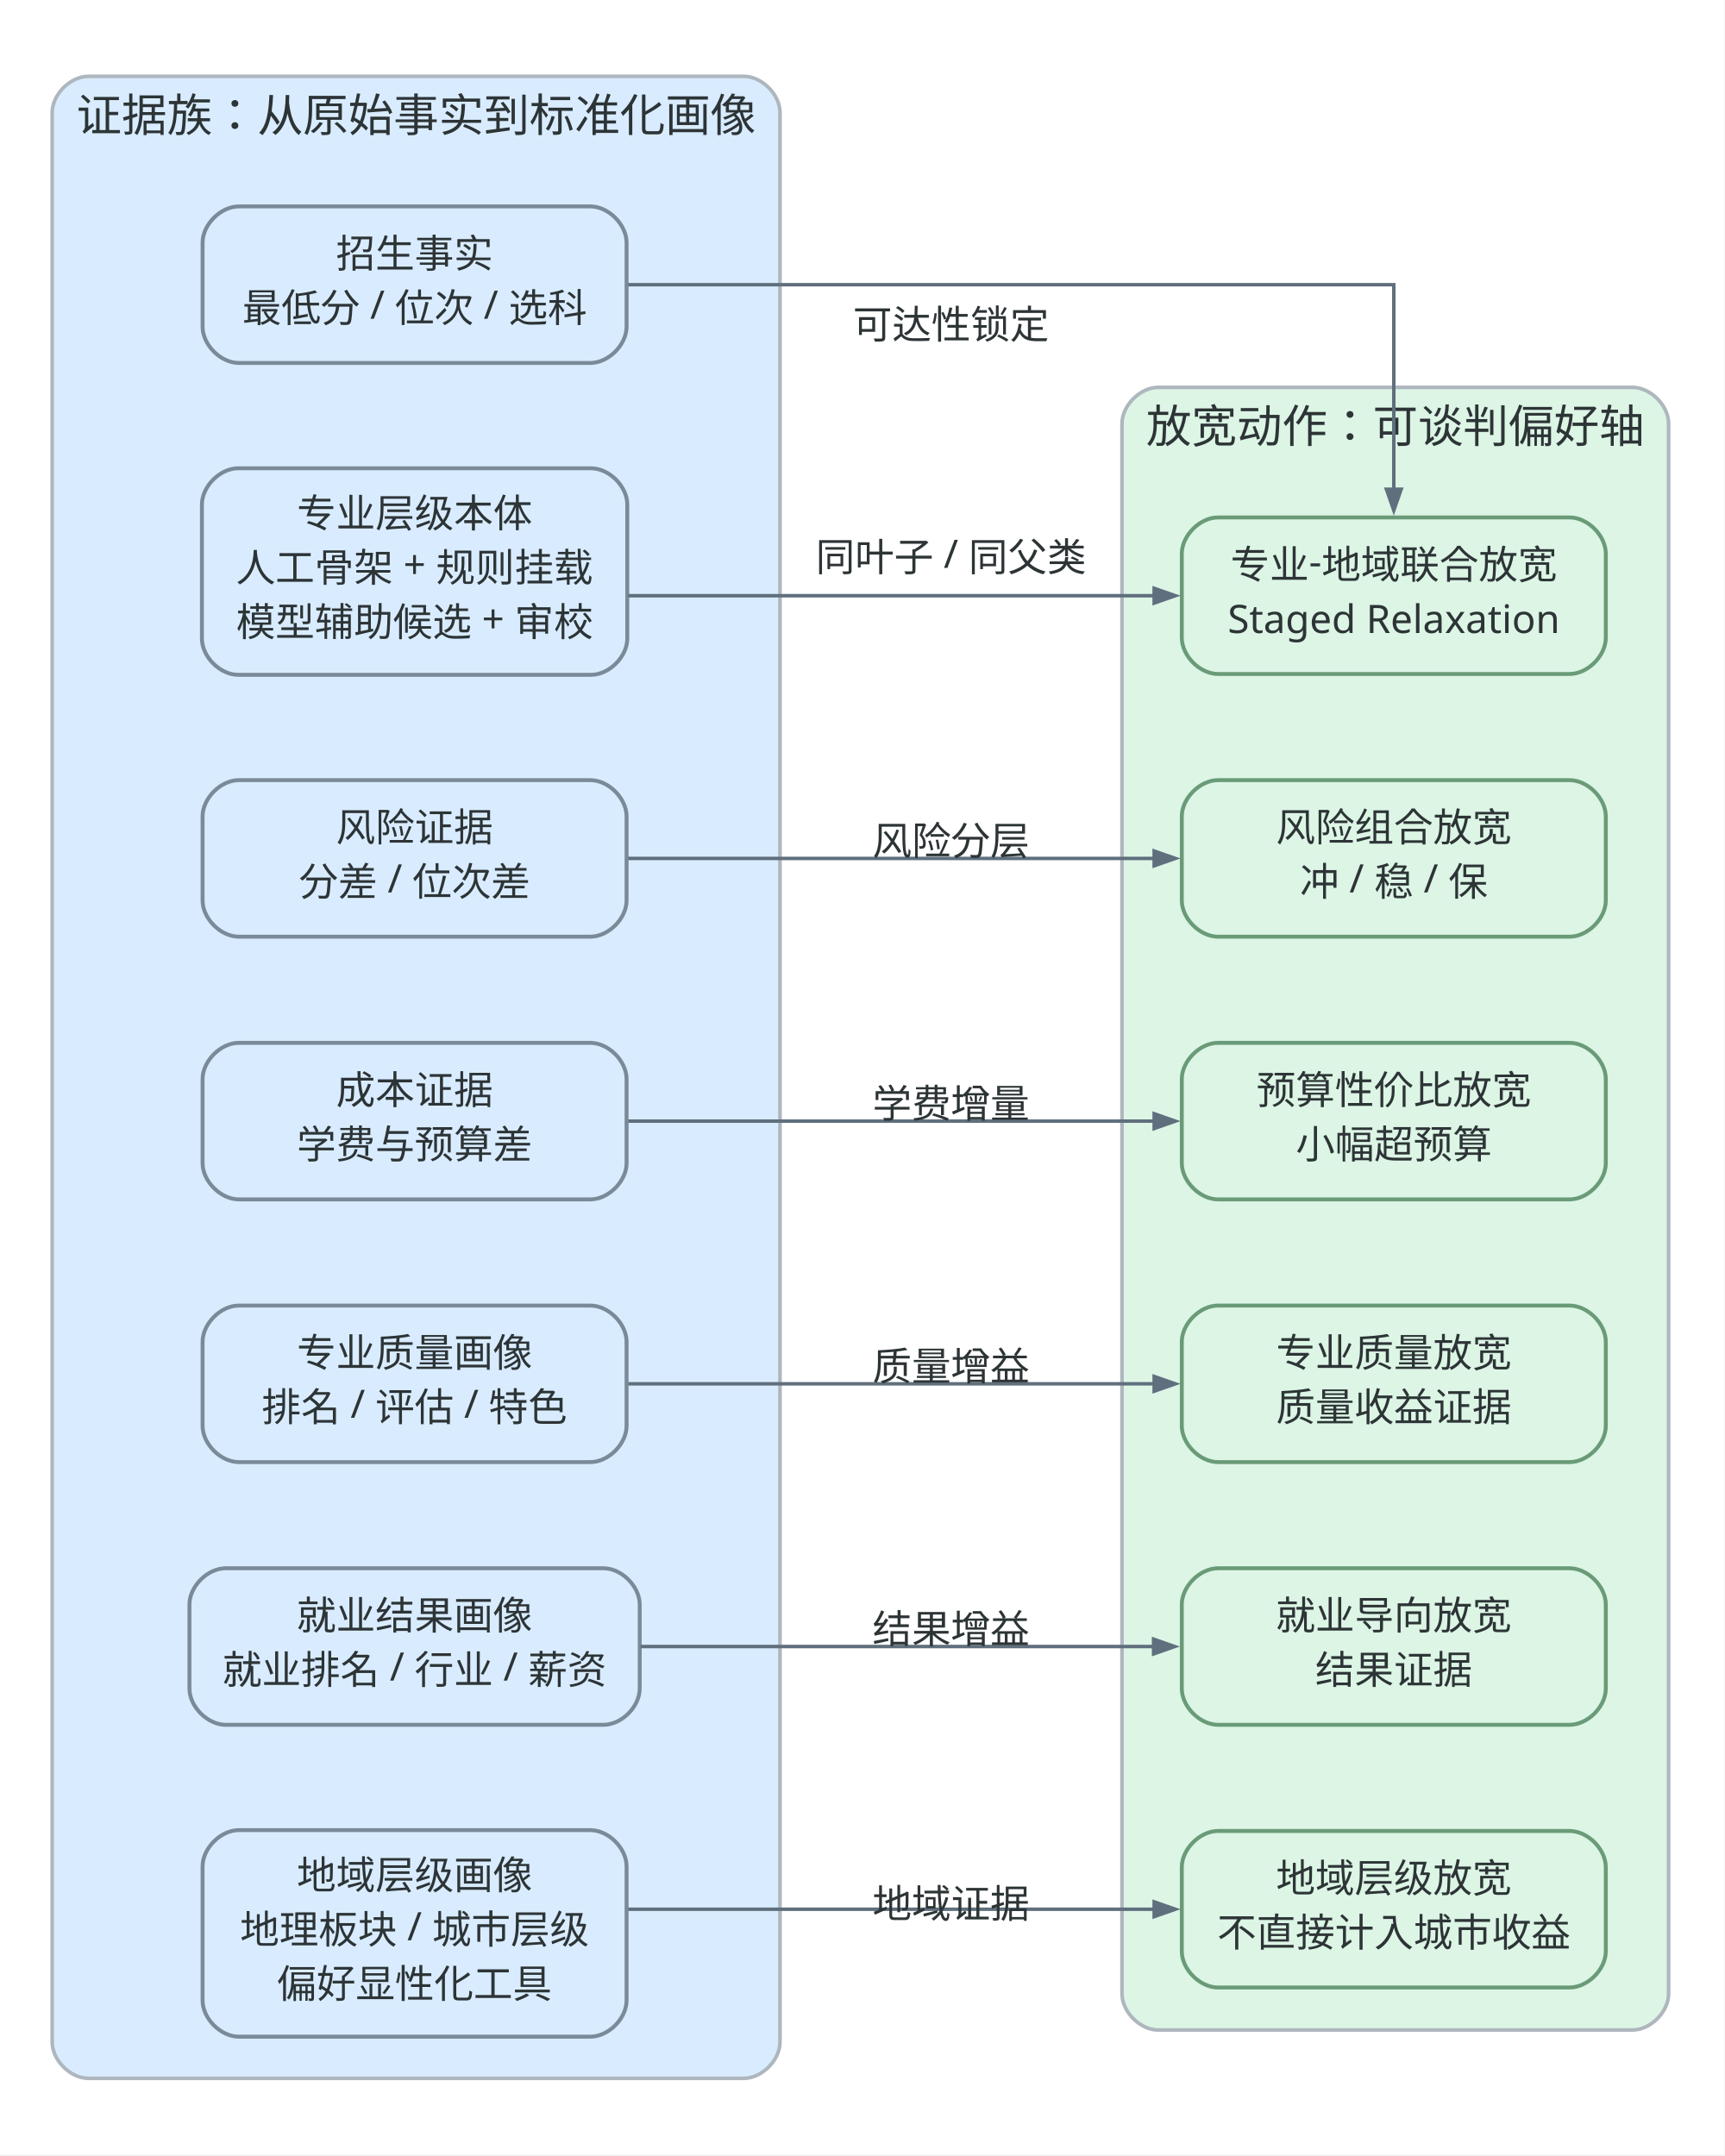
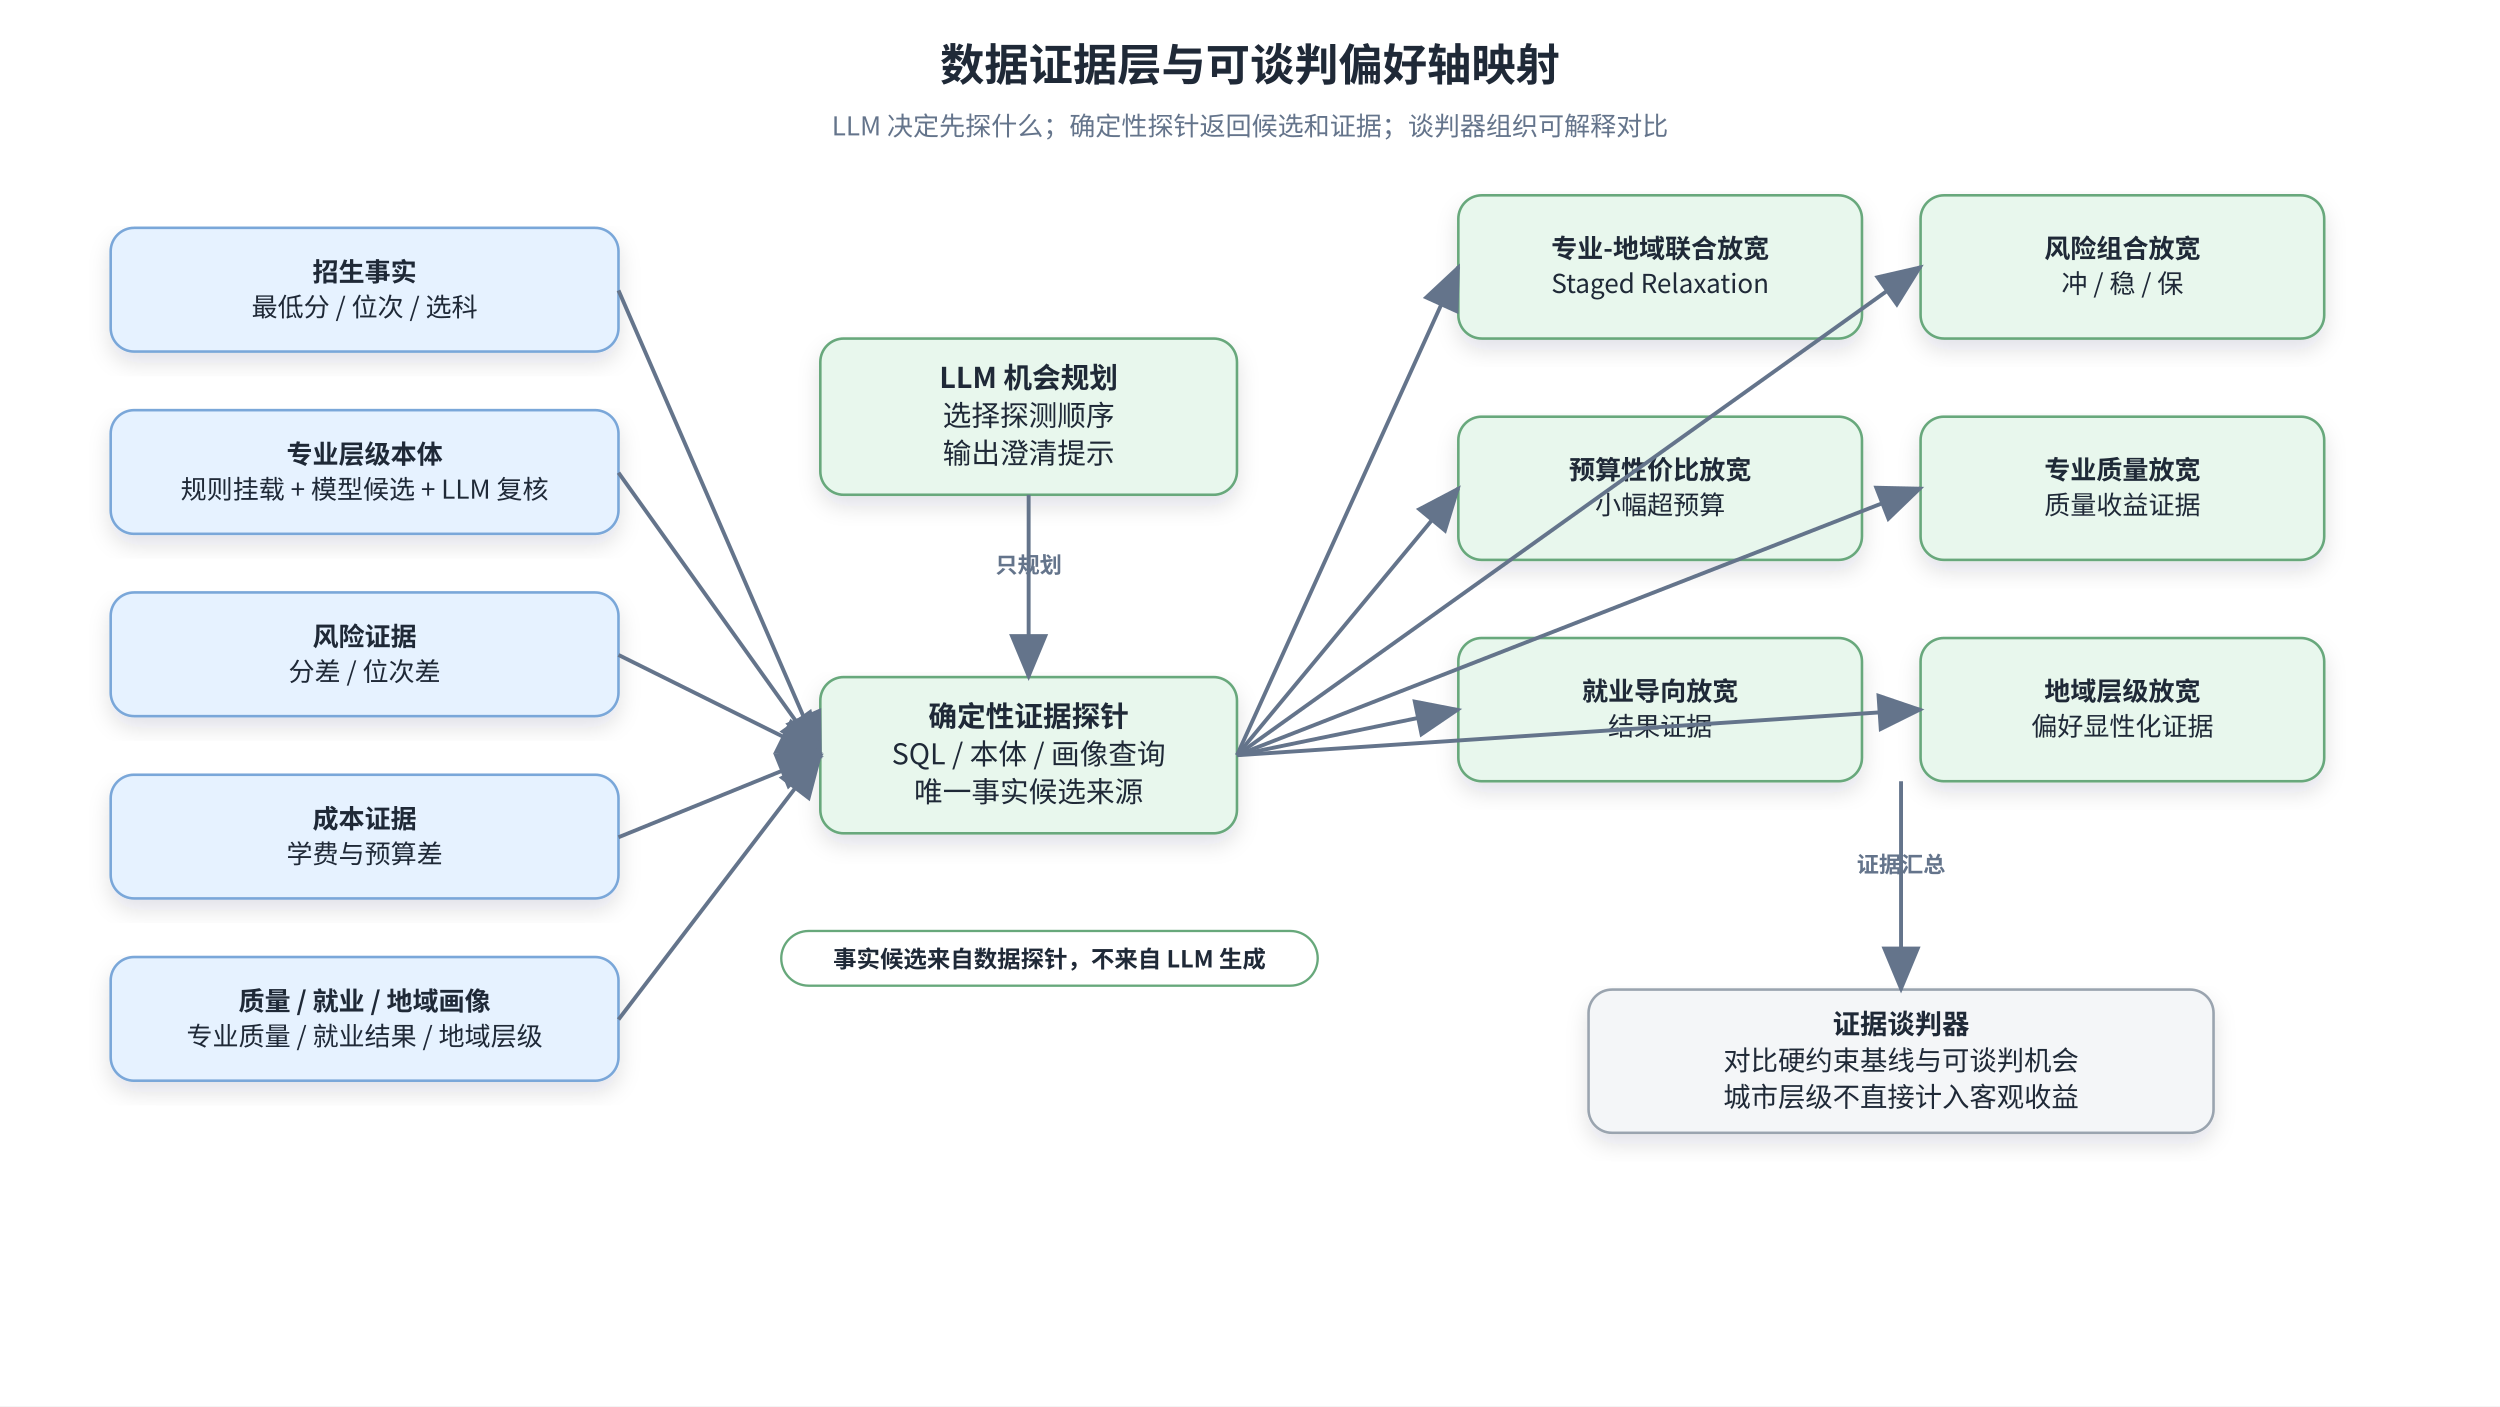
- <svg xmlns="http://www.w3.org/2000/svg" width="571pt" height="714pt" viewBox="0.00 0.00 571.00 714.00">
-   <g id="graph0" class="graph" transform="scale(1 1) rotate(0) translate(17.28 696.28)">
-     <polygon fill="white" stroke="none" points="-17.28,17.28 -17.28,-696.28 553.73,-696.28 553.73,17.28 -17.28,17.28" />
-     <g id="clust1" class="cluster">
-       <path fill="#d9ecff" stroke="#aeb6be" stroke-width="1.2" d="M12,-8C12,-8 229,-8 229,-8 235,-8 241,-14 241,-20 241,-20 241,-659 241,-659 241,-665 235,-671 229,-671 229,-671 12,-671 12,-671 6,-671 0,-665 0,-659 0,-659 0,-20 0,-20 0,-14 6,-8 12,-8" />
-       <text xml:space="preserve" text-anchor="middle" x="120.5" y="-652.75" font-family="Microsoft YaHei" font-size="15.00" fill="#2d3436">证据族：从原始事实到标准化画像</text>
-     </g>
-     <g id="clust2" class="cluster">
-       <path fill="#dcf5e5" stroke="#aeb6be" stroke-width="1.2" d="M366.25,-24C366.25,-24 523.25,-24 523.25,-24 529.25,-24 535.25,-30 535.25,-36 535.25,-36 535.25,-556 535.25,-556 535.25,-562 529.25,-568 523.25,-568 523.25,-568 366.25,-568 366.25,-568 360.25,-568 354.25,-562 354.25,-556 354.25,-556 354.25,-36 354.25,-36 354.25,-30 360.25,-24 366.25,-24" />
-       <text xml:space="preserve" text-anchor="middle" x="444.75" y="-549.75" font-family="Microsoft YaHei" font-size="15.00" fill="#2d3436">放宽动作：可谈判偏好轴</text>
-     </g>
-     <g id="node1" class="node">
-       <path fill="#d9ecff" stroke="#7a8a99" stroke-width="1.3" d="M178.2,-627.92C178.2,-627.92 61.8,-627.92 61.8,-627.92 55.8,-627.92 49.8,-621.92 49.8,-615.92 49.8,-615.92 49.8,-588.08 49.8,-588.08 49.8,-582.08 55.8,-576.08 61.8,-576.08 61.8,-576.08 178.2,-576.08 178.2,-576.08 184.2,-576.08 190.2,-582.08 190.2,-588.08 190.2,-588.08 190.2,-615.92 190.2,-615.92 190.2,-621.92 184.2,-627.92 178.2,-627.92" />
-       <text xml:space="preserve" text-anchor="middle" x="120" y="-607.65" font-family="Microsoft YaHei" font-size="13.00" fill="#2d3436">招生事实</text>
-       <text xml:space="preserve" text-anchor="middle" x="120" y="-589.65" font-family="Microsoft YaHei" font-size="13.00" fill="#2d3436">最低分 / 位次 / 选科</text>
-     </g>
-     <g id="node8" class="node">
-       <path fill="#dcf5e5" stroke="#6a9b78" stroke-width="1.3" d="M502.45,-524.92C502.45,-524.92 386.05,-524.92 386.05,-524.92 380.05,-524.92 374.05,-518.92 374.05,-512.92 374.05,-512.92 374.05,-485.08 374.05,-485.08 374.05,-479.08 380.05,-473.08 386.05,-473.08 386.05,-473.08 502.45,-473.08 502.45,-473.08 508.45,-473.08 514.45,-479.08 514.45,-485.08 514.45,-485.08 514.45,-512.92 514.45,-512.92 514.45,-518.92 508.45,-524.92 502.45,-524.92" />
-       <text xml:space="preserve" text-anchor="middle" x="444.25" y="-504.65" font-family="Microsoft YaHei" font-size="13.00" fill="#2d3436">专业-地域联合放宽</text>
-       <text xml:space="preserve" text-anchor="middle" x="444.25" y="-486.65" font-family="Microsoft YaHei" font-size="13.00" fill="#2d3436">Staged Relaxation</text>
-     </g>
-     <g id="edge1" class="edge">
-       <path fill="none" stroke="#5f6f7d" stroke-width="1.15" d="M190.76,-602C286.16,-602 444.25,-602 444.25,-602 444.25,-602 444.25,-534.27 444.25,-534.27" />
-       <polygon fill="#5f6f7d" stroke="#5f6f7d" stroke-width="1.15" points="446.7,-534.27 444.25,-527.27 441.8,-534.27 446.7,-534.27" />
-       <text xml:space="preserve" text-anchor="middle" x="297.62" y="-584.15" font-family="Sans-Serif" font-size="13.00" fill="#2d3436">可达性锁定</text>
-     </g>
-     <g id="node2" class="node">
-       <path fill="#d9ecff" stroke="#7a8a99" stroke-width="1.3" d="M178.43,-541.2C178.43,-541.2 61.57,-541.2 61.57,-541.2 55.57,-541.2 49.58,-535.2 49.58,-529.2 49.58,-529.2 49.58,-484.8 49.58,-484.8 49.58,-478.8 55.58,-472.8 61.58,-472.8 61.58,-472.8 178.43,-472.8 178.43,-472.8 184.43,-472.8 190.43,-478.8 190.43,-484.8 190.43,-484.8 190.43,-529.2 190.43,-529.2 190.43,-535.2 184.43,-541.2 178.43,-541.2" />
-       <text xml:space="preserve" text-anchor="middle" x="120" y="-521.65" font-family="Microsoft YaHei" font-size="13.00" fill="#2d3436">专业层级本体</text>
-       <text xml:space="preserve" text-anchor="middle" x="120" y="-503.65" font-family="Microsoft YaHei" font-size="13.00" fill="#2d3436">人工骨架 + 规则挂载</text>
-       <text xml:space="preserve" text-anchor="middle" x="120" y="-485.65" font-family="Microsoft YaHei" font-size="13.00" fill="#2d3436">模型辅助候选 + 审校</text>
-     </g>
-     <g id="edge2" class="edge">
-       <path fill="none" stroke="#5f6f7d" stroke-width="1.15" d="M190.76,-499C190.76,-499 364.9,-499 364.9,-499" />
-       <polygon fill="#5f6f7d" stroke="#5f6f7d" stroke-width="1.15" points="364.9,-501.45 371.9,-499 364.9,-496.55 364.9,-501.45" />
-       <text xml:space="preserve" text-anchor="middle" x="297.62" y="-507.15" font-family="Sans-Serif" font-size="13.00" fill="#2d3436">同叶子 / 同父类</text>
-     </g>
-     <g id="node3" class="node">
-       <path fill="#d9ecff" stroke="#7a8a99" stroke-width="1.3" d="M178.2,-437.92C178.2,-437.92 61.8,-437.92 61.8,-437.92 55.8,-437.92 49.8,-431.92 49.8,-425.92 49.8,-425.92 49.8,-398.08 49.8,-398.08 49.8,-392.08 55.8,-386.08 61.8,-386.08 61.8,-386.08 178.2,-386.08 178.2,-386.08 184.2,-386.08 190.2,-392.08 190.2,-398.08 190.2,-398.08 190.2,-425.92 190.2,-425.92 190.2,-431.92 184.2,-437.92 178.2,-437.92" />
-       <text xml:space="preserve" text-anchor="middle" x="120" y="-417.65" font-family="Microsoft YaHei" font-size="13.00" fill="#2d3436">风险证据</text>
-       <text xml:space="preserve" text-anchor="middle" x="120" y="-399.65" font-family="Microsoft YaHei" font-size="13.00" fill="#2d3436">分差 / 位次差</text>
-     </g>
-     <g id="node9" class="node">
-       <path fill="#dcf5e5" stroke="#6a9b78" stroke-width="1.3" d="M502.45,-437.92C502.45,-437.92 386.05,-437.92 386.05,-437.92 380.05,-437.92 374.05,-431.92 374.05,-425.92 374.05,-425.92 374.05,-398.08 374.05,-398.08 374.05,-392.08 380.05,-386.08 386.05,-386.08 386.05,-386.08 502.45,-386.08 502.45,-386.08 508.45,-386.08 514.45,-392.08 514.45,-398.08 514.45,-398.08 514.45,-425.92 514.45,-425.92 514.45,-431.92 508.45,-437.92 502.45,-437.92" />
-       <text xml:space="preserve" text-anchor="middle" x="444.25" y="-417.65" font-family="Microsoft YaHei" font-size="13.00" fill="#2d3436">风险组合放宽</text>
-       <text xml:space="preserve" text-anchor="middle" x="444.25" y="-399.65" font-family="Microsoft YaHei" font-size="13.00" fill="#2d3436">冲 / 稳 / 保</text>
-     </g>
-     <g id="edge3" class="edge">
-       <path fill="none" stroke="#5f6f7d" stroke-width="1.15" d="M190.76,-412C190.76,-412 364.9,-412 364.9,-412" />
-       <polygon fill="#5f6f7d" stroke="#5f6f7d" stroke-width="1.15" points="364.9,-414.45 371.9,-412 364.9,-409.55 364.9,-414.45" />
-       <text xml:space="preserve" text-anchor="middle" x="297.62" y="-413.15" font-family="Sans-Serif" font-size="13.00" fill="#2d3436">风险分层</text>
-     </g>
-     <g id="node4" class="node">
-       <path fill="#d9ecff" stroke="#7a8a99" stroke-width="1.3" d="M178.2,-350.92C178.2,-350.92 61.8,-350.92 61.8,-350.92 55.8,-350.92 49.8,-344.92 49.8,-338.92 49.8,-338.92 49.8,-311.08 49.8,-311.08 49.8,-305.08 55.8,-299.08 61.8,-299.08 61.8,-299.08 178.2,-299.08 178.2,-299.08 184.2,-299.08 190.2,-305.08 190.2,-311.08 190.2,-311.08 190.2,-338.92 190.2,-338.92 190.2,-344.92 184.2,-350.92 178.2,-350.92" />
-       <text xml:space="preserve" text-anchor="middle" x="120" y="-330.65" font-family="Microsoft YaHei" font-size="13.00" fill="#2d3436">成本证据</text>
-       <text xml:space="preserve" text-anchor="middle" x="120" y="-312.65" font-family="Microsoft YaHei" font-size="13.00" fill="#2d3436">学费与预算差</text>
-     </g>
-     <g id="node10" class="node">
-       <path fill="#dcf5e5" stroke="#6a9b78" stroke-width="1.3" d="M502.45,-350.92C502.45,-350.92 386.05,-350.92 386.05,-350.92 380.05,-350.92 374.05,-344.92 374.05,-338.92 374.05,-338.92 374.05,-311.08 374.05,-311.08 374.05,-305.08 380.05,-299.08 386.05,-299.08 386.05,-299.08 502.45,-299.08 502.45,-299.08 508.45,-299.08 514.45,-305.08 514.45,-311.08 514.45,-311.08 514.45,-338.92 514.45,-338.92 514.45,-344.92 508.45,-350.92 502.45,-350.92" />
-       <text xml:space="preserve" text-anchor="middle" x="444.25" y="-330.65" font-family="Microsoft YaHei" font-size="13.00" fill="#2d3436">预算性价比放宽</text>
-       <text xml:space="preserve" text-anchor="middle" x="444.25" y="-312.65" font-family="Microsoft YaHei" font-size="13.00" fill="#2d3436">小幅超预算</text>
-     </g>
-     <g id="edge4" class="edge">
-       <path fill="none" stroke="#5f6f7d" stroke-width="1.15" d="M190.76,-325C190.76,-325 364.9,-325 364.9,-325" />
-       <polygon fill="#5f6f7d" stroke="#5f6f7d" stroke-width="1.15" points="364.9,-327.45 371.9,-325 364.9,-322.55 364.9,-327.45" />
-       <text xml:space="preserve" text-anchor="middle" x="297.62" y="-326.15" font-family="Sans-Serif" font-size="13.00" fill="#2d3436">学费增量</text>
-     </g>
-     <g id="node5" class="node">
-       <path fill="#d9ecff" stroke="#7a8a99" stroke-width="1.3" d="M178.2,-263.92C178.2,-263.92 61.8,-263.92 61.8,-263.92 55.8,-263.92 49.8,-257.92 49.8,-251.92 49.8,-251.92 49.8,-224.08 49.8,-224.08 49.8,-218.08 55.8,-212.08 61.8,-212.08 61.8,-212.08 178.2,-212.08 178.2,-212.08 184.2,-212.08 190.2,-218.08 190.2,-224.08 190.2,-224.08 190.2,-251.92 190.2,-251.92 190.2,-257.92 184.2,-263.92 178.2,-263.92" />
-       <text xml:space="preserve" text-anchor="middle" x="120" y="-243.65" font-family="Microsoft YaHei" font-size="13.00" fill="#2d3436">专业质量画像</text>
-       <text xml:space="preserve" text-anchor="middle" x="120" y="-225.65" font-family="Microsoft YaHei" font-size="13.00" fill="#2d3436">排名 / 评估 / 特色</text>
-     </g>
-     <g id="node11" class="node">
-       <path fill="#dcf5e5" stroke="#6a9b78" stroke-width="1.3" d="M502.45,-263.92C502.45,-263.92 386.05,-263.92 386.05,-263.92 380.05,-263.92 374.05,-257.92 374.05,-251.92 374.05,-251.92 374.05,-224.08 374.05,-224.08 374.05,-218.08 380.05,-212.08 386.05,-212.08 386.05,-212.08 502.45,-212.08 502.45,-212.08 508.45,-212.08 514.45,-218.08 514.45,-224.08 514.45,-224.08 514.45,-251.92 514.45,-251.92 514.45,-257.92 508.45,-263.92 502.45,-263.92" />
-       <text xml:space="preserve" text-anchor="middle" x="444.25" y="-243.65" font-family="Microsoft YaHei" font-size="13.00" fill="#2d3436">专业质量放宽</text>
-       <text xml:space="preserve" text-anchor="middle" x="444.25" y="-225.65" font-family="Microsoft YaHei" font-size="13.00" fill="#2d3436">质量收益证据</text>
-     </g>
-     <g id="edge5" class="edge">
-       <path fill="none" stroke="#5f6f7d" stroke-width="1.15" d="M190.76,-238C190.76,-238 364.9,-238 364.9,-238" />
-       <polygon fill="#5f6f7d" stroke="#5f6f7d" stroke-width="1.15" points="364.9,-240.45 371.9,-238 364.9,-235.55 364.9,-240.45" />
-       <text xml:space="preserve" text-anchor="middle" x="297.62" y="-239.15" font-family="Sans-Serif" font-size="13.00" fill="#2d3436">质量增益</text>
-     </g>
-     <g id="node6" class="node">
-       <path fill="#d9ecff" stroke="#7a8a99" stroke-width="1.3" d="M182.55,-176.92C182.55,-176.92 57.45,-176.92 57.45,-176.92 51.45,-176.92 45.45,-170.92 45.45,-164.92 45.45,-164.92 45.45,-137.08 45.45,-137.08 45.45,-131.08 51.45,-125.08 57.45,-125.08 57.45,-125.08 182.55,-125.08 182.55,-125.08 188.55,-125.08 194.55,-131.08 194.55,-137.08 194.55,-137.08 194.55,-164.92 194.55,-164.92 194.55,-170.92 188.55,-176.92 182.55,-176.92" />
-       <text xml:space="preserve" text-anchor="middle" x="120" y="-156.65" font-family="Microsoft YaHei" font-size="13.00" fill="#2d3436">就业结果画像</text>
-       <text xml:space="preserve" text-anchor="middle" x="120" y="-138.65" font-family="Microsoft YaHei" font-size="13.00" fill="#2d3436">就业排名 / 行业 / 薪资</text>
-     </g>
-     <g id="node12" class="node">
-       <path fill="#dcf5e5" stroke="#6a9b78" stroke-width="1.3" d="M502.45,-176.92C502.45,-176.92 386.05,-176.92 386.05,-176.92 380.05,-176.92 374.05,-170.92 374.05,-164.92 374.05,-164.92 374.05,-137.08 374.05,-137.08 374.05,-131.08 380.05,-125.08 386.05,-125.08 386.05,-125.08 502.45,-125.08 502.45,-125.08 508.45,-125.08 514.45,-131.08 514.45,-137.08 514.45,-137.08 514.45,-164.92 514.45,-164.92 514.45,-170.92 508.45,-176.92 502.45,-176.92" />
-       <text xml:space="preserve" text-anchor="middle" x="444.25" y="-156.65" font-family="Microsoft YaHei" font-size="13.00" fill="#2d3436">就业导向放宽</text>
-       <text xml:space="preserve" text-anchor="middle" x="444.25" y="-138.65" font-family="Microsoft YaHei" font-size="13.00" fill="#2d3436">结果证据</text>
-     </g>
-     <g id="edge6" class="edge">
-       <path fill="none" stroke="#5f6f7d" stroke-width="1.15" d="M194.8,-151C194.8,-151 364.7,-151 364.7,-151" />
-       <polygon fill="#5f6f7d" stroke="#5f6f7d" stroke-width="1.15" points="364.7,-153.45 371.7,-151 364.7,-148.55 364.7,-153.45" />
-       <text xml:space="preserve" text-anchor="middle" x="297.62" y="-152.15" font-family="Sans-Serif" font-size="13.00" fill="#2d3436">结果增益</text>
-     </g>
-     <g id="node7" class="node">
-       <path fill="#d9ecff" stroke="#7a8a99" stroke-width="1.3" d="M178.2,-90.2C178.2,-90.2 61.8,-90.2 61.8,-90.2 55.8,-90.2 49.8,-84.2 49.8,-78.2 49.8,-78.2 49.8,-33.8 49.8,-33.8 49.8,-27.8 55.8,-21.8 61.8,-21.8 61.8,-21.8 178.2,-21.8 178.2,-21.8 184.2,-21.8 190.2,-27.8 190.2,-33.8 190.2,-33.8 190.2,-78.2 190.2,-78.2 190.2,-84.2 184.2,-90.2 178.2,-90.2" />
-       <text xml:space="preserve" text-anchor="middle" x="120" y="-70.65" font-family="Microsoft YaHei" font-size="13.00" fill="#2d3436">地域层级画像</text>
-       <text xml:space="preserve" text-anchor="middle" x="120" y="-52.65" font-family="Microsoft YaHei" font-size="13.00" fill="#2d3436">地理板块 / 城市层级</text>
-       <text xml:space="preserve" text-anchor="middle" x="120" y="-34.65" font-family="Microsoft YaHei" font-size="13.00" fill="#2d3436">偏好显性化工具</text>
-     </g>
-     <g id="node13" class="node">
-       <path fill="#dcf5e5" stroke="#6a9b78" stroke-width="1.3" d="M502.45,-89.92C502.45,-89.92 386.05,-89.92 386.05,-89.92 380.05,-89.92 374.05,-83.92 374.05,-77.92 374.05,-77.92 374.05,-50.08 374.05,-50.08 374.05,-44.08 380.05,-38.08 386.05,-38.08 386.05,-38.08 502.45,-38.08 502.45,-38.08 508.45,-38.08 514.45,-44.08 514.45,-50.08 514.45,-50.08 514.45,-77.92 514.45,-77.92 514.45,-83.92 508.45,-89.92 502.45,-89.92" />
-       <text xml:space="preserve" text-anchor="middle" x="444.25" y="-69.65" font-family="Microsoft YaHei" font-size="13.00" fill="#2d3436">地域层级放宽</text>
-       <text xml:space="preserve" text-anchor="middle" x="444.25" y="-51.65" font-family="Microsoft YaHei" font-size="13.00" fill="#2d3436">不直接计入城市收益</text>
-     </g>
-     <g id="edge7" class="edge">
-       <path fill="none" stroke="#5f6f7d" stroke-width="1.15" d="M190.76,-64C190.76,-64 364.9,-64 364.9,-64" />
-       <polygon fill="#5f6f7d" stroke="#5f6f7d" stroke-width="1.15" points="364.9,-66.45 371.9,-64 364.9,-61.55 364.9,-66.45" />
-       <text xml:space="preserve" text-anchor="middle" x="297.62" y="-61.15" font-family="Sans-Serif" font-size="13.00" fill="#2d3436">地域证据</text>
-     </g>
-   </g>
+ <svg xmlns="http://www.w3.org/2000/svg" width="1920" height="1080" viewBox="0 0 1920 1080">
+   <rect width="100%" height="100%" fill="#ffffff" />
+   <defs>
+     <marker id="arrow" markerWidth="14" markerHeight="14" refX="11" refY="5" orient="auto" markerUnits="strokeWidth">
+       <path d="M0,0 L12,5 L0,10 Z" fill="#64748b" />
+     </marker>
+     <filter id="shadow" x="-10%" y="-10%" width="120%" height="130%">
+       <feDropShadow dx="0" dy="8" stdDeviation="8" flood-color="#0f172a" flood-opacity="0.12" />
+     </filter>
+   </defs>
+   <style>
+   text {
+     font-family: Microsoft YaHei, Noto Sans CJK SC, SimHei, Arial, sans-serif;
+     dominant-baseline: alphabetic;
+   }
+   .card {
+     filter: url(#shadow);
+   }
+ </style>
+   <text x="960" y="62" text-anchor="middle" font-size="34" font-weight="800" fill="#1f2937">数据证据层与可谈判偏好轴映射</text>
+   <text x="960" y="104" text-anchor="middle" font-size="20" font-weight="500" fill="#64748b">LLM 决定先探什么；确定性探针返回候选和证据；谈判器组织可解释对比</text>
+   <rect class="card" x="85" y="175" width="390" height="95" rx="18" fill="#e6f2ff" stroke="#7aa7d9" stroke-width="2" />
+   <text x="280.0" y="216" text-anchor="middle" font-size="20" font-weight="600" fill="#1f2937">招生事实</text>
+   <text x="280.0" y="243" text-anchor="middle" font-size="20" font-weight="500" fill="#1f2937">最低分 / 位次 / 选科</text>
+   <rect class="card" x="85" y="315" width="390" height="95" rx="18" fill="#e6f2ff" stroke="#7aa7d9" stroke-width="2" />
+   <text x="280.0" y="356" text-anchor="middle" font-size="20" font-weight="600" fill="#1f2937">专业层级本体</text>
+   <text x="280.0" y="383" text-anchor="middle" font-size="20" font-weight="500" fill="#1f2937">规则挂载 + 模型候选 + LLM 复核</text>
+   <rect class="card" x="85" y="455" width="390" height="95" rx="18" fill="#e6f2ff" stroke="#7aa7d9" stroke-width="2" />
+   <text x="280.0" y="496" text-anchor="middle" font-size="20" font-weight="600" fill="#1f2937">风险证据</text>
+   <text x="280.0" y="523" text-anchor="middle" font-size="20" font-weight="500" fill="#1f2937">分差 / 位次差</text>
+   <rect class="card" x="85" y="595" width="390" height="95" rx="18" fill="#e6f2ff" stroke="#7aa7d9" stroke-width="2" />
+   <text x="280.0" y="636" text-anchor="middle" font-size="20" font-weight="600" fill="#1f2937">成本证据</text>
+   <text x="280.0" y="663" text-anchor="middle" font-size="20" font-weight="500" fill="#1f2937">学费与预算差</text>
+   <rect class="card" x="85" y="735" width="390" height="95" rx="18" fill="#e6f2ff" stroke="#7aa7d9" stroke-width="2" />
+   <text x="280.0" y="776" text-anchor="middle" font-size="20" font-weight="600" fill="#1f2937">质量 / 就业 / 地域画像</text>
+   <text x="280.0" y="803" text-anchor="middle" font-size="20" font-weight="500" fill="#1f2937">专业质量 / 就业结果 / 地域层级</text>
+   <rect class="card" x="630" y="260" width="320" height="120" rx="18" fill="#e8f7ed" stroke="#67a87b" stroke-width="2" />
+   <text x="790.0" y="298" text-anchor="middle" font-size="22" font-weight="600" fill="#1f2937">LLM 机会规划</text>
+   <text x="790.0" y="327" text-anchor="middle" font-size="22" font-weight="500" fill="#1f2937">选择探测顺序</text>
+   <text x="790.0" y="356" text-anchor="middle" font-size="22" font-weight="500" fill="#1f2937">输出澄清提示</text>
+   <rect class="card" x="630" y="520" width="320" height="120" rx="18" fill="#e8f7ed" stroke="#67a87b" stroke-width="2" />
+   <text x="790.0" y="558" text-anchor="middle" font-size="22" font-weight="600" fill="#1f2937">确定性证据探针</text>
+   <text x="790.0" y="587" text-anchor="middle" font-size="22" font-weight="500" fill="#1f2937">SQL / 本体 / 画像查询</text>
+   <text x="790.0" y="616" text-anchor="middle" font-size="22" font-weight="500" fill="#1f2937">唯一事实候选来源</text>
+   <rect class="card" x="1120" y="150" width="310" height="110" rx="18" fill="#e8f7ed" stroke="#67a87b" stroke-width="2" />
+   <text x="1275.0" y="198" text-anchor="middle" font-size="20" font-weight="600" fill="#1f2937">专业-地域联合放宽</text>
+   <text x="1275.0" y="225" text-anchor="middle" font-size="20" font-weight="500" fill="#1f2937">Staged Relaxation</text>
+   <rect class="card" x="1475" y="150" width="310" height="110" rx="18" fill="#e8f7ed" stroke="#67a87b" stroke-width="2" />
+   <text x="1630.0" y="198" text-anchor="middle" font-size="20" font-weight="600" fill="#1f2937">风险组合放宽</text>
+   <text x="1630.0" y="225" text-anchor="middle" font-size="20" font-weight="500" fill="#1f2937">冲 / 稳 / 保</text>
+   <rect class="card" x="1120" y="320" width="310" height="110" rx="18" fill="#e8f7ed" stroke="#67a87b" stroke-width="2" />
+   <text x="1275.0" y="368" text-anchor="middle" font-size="20" font-weight="600" fill="#1f2937">预算性价比放宽</text>
+   <text x="1275.0" y="395" text-anchor="middle" font-size="20" font-weight="500" fill="#1f2937">小幅超预算</text>
+   <rect class="card" x="1475" y="320" width="310" height="110" rx="18" fill="#e8f7ed" stroke="#67a87b" stroke-width="2" />
+   <text x="1630.0" y="368" text-anchor="middle" font-size="20" font-weight="600" fill="#1f2937">专业质量放宽</text>
+   <text x="1630.0" y="395" text-anchor="middle" font-size="20" font-weight="500" fill="#1f2937">质量收益证据</text>
+   <rect class="card" x="1120" y="490" width="310" height="110" rx="18" fill="#e8f7ed" stroke="#67a87b" stroke-width="2" />
+   <text x="1275.0" y="538" text-anchor="middle" font-size="20" font-weight="600" fill="#1f2937">就业导向放宽</text>
+   <text x="1275.0" y="565" text-anchor="middle" font-size="20" font-weight="500" fill="#1f2937">结果证据</text>
+   <rect class="card" x="1475" y="490" width="310" height="110" rx="18" fill="#e8f7ed" stroke="#67a87b" stroke-width="2" />
+   <text x="1630.0" y="538" text-anchor="middle" font-size="20" font-weight="600" fill="#1f2937">地域层级放宽</text>
+   <text x="1630.0" y="565" text-anchor="middle" font-size="20" font-weight="500" fill="#1f2937">偏好显性化证据</text>
+   <rect class="card" x="1220" y="760" width="480" height="110" rx="18" fill="#f4f6f8" stroke="#9aa4af" stroke-width="2" />
+   <text x="1460.0" y="794" text-anchor="middle" font-size="21" font-weight="600" fill="#1f2937">证据谈判器</text>
+   <text x="1460.0" y="822" text-anchor="middle" font-size="21" font-weight="500" fill="#1f2937">对比硬约束基线与可谈判机会</text>
+   <text x="1460.0" y="850" text-anchor="middle" font-size="21" font-weight="500" fill="#1f2937">城市层级不直接计入客观收益</text>
+   <path d="M475,223 L630,580" fill="none" stroke="#64748b" stroke-width="3" marker-end="url(#arrow)" />
+   <path d="M475,363 L630,580" fill="none" stroke="#64748b" stroke-width="3" marker-end="url(#arrow)" />
+   <path d="M475,503 L630,580" fill="none" stroke="#64748b" stroke-width="3" marker-end="url(#arrow)" />
+   <path d="M475,643 L630,580" fill="none" stroke="#64748b" stroke-width="3" marker-end="url(#arrow)" />
+   <path d="M475,783 L630,580" fill="none" stroke="#64748b" stroke-width="3" marker-end="url(#arrow)" />
+   <path d="M790,380 L790,520" fill="none" stroke="#64748b" stroke-width="3" marker-end="url(#arrow)" />
+   <text x="790.0" y="440.0" text-anchor="middle" font-size="17" font-weight="600" fill="#64748b">只规划</text>
+   <path d="M950,580 L1120,205" fill="none" stroke="#64748b" stroke-width="3" marker-end="url(#arrow)" />
+   <path d="M950,580 L1475,205" fill="none" stroke="#64748b" stroke-width="3" marker-end="url(#arrow)" />
+   <path d="M950,580 L1120,375" fill="none" stroke="#64748b" stroke-width="3" marker-end="url(#arrow)" />
+   <path d="M950,580 L1475,375" fill="none" stroke="#64748b" stroke-width="3" marker-end="url(#arrow)" />
+   <path d="M950,580 L1120,545" fill="none" stroke="#64748b" stroke-width="3" marker-end="url(#arrow)" />
+   <path d="M950,580 L1475,545" fill="none" stroke="#64748b" stroke-width="3" marker-end="url(#arrow)" />
+   <path d="M1460,600 L1460,760" fill="none" stroke="#64748b" stroke-width="3" marker-end="url(#arrow)" />
+   <text x="1460.0" y="670.0" text-anchor="middle" font-size="17" font-weight="600" fill="#64748b">证据汇总</text>
+   <rect x="600" y="715" width="412" height="42" rx="21" fill="#ffffff" stroke="#67a87b" stroke-width="1.8" />
+   <text x="806.0" y="743" text-anchor="middle" font-size="18" font-weight="700" fill="#1f2937">事实候选来自数据探针，不来自 LLM 生成</text>
</svg>
